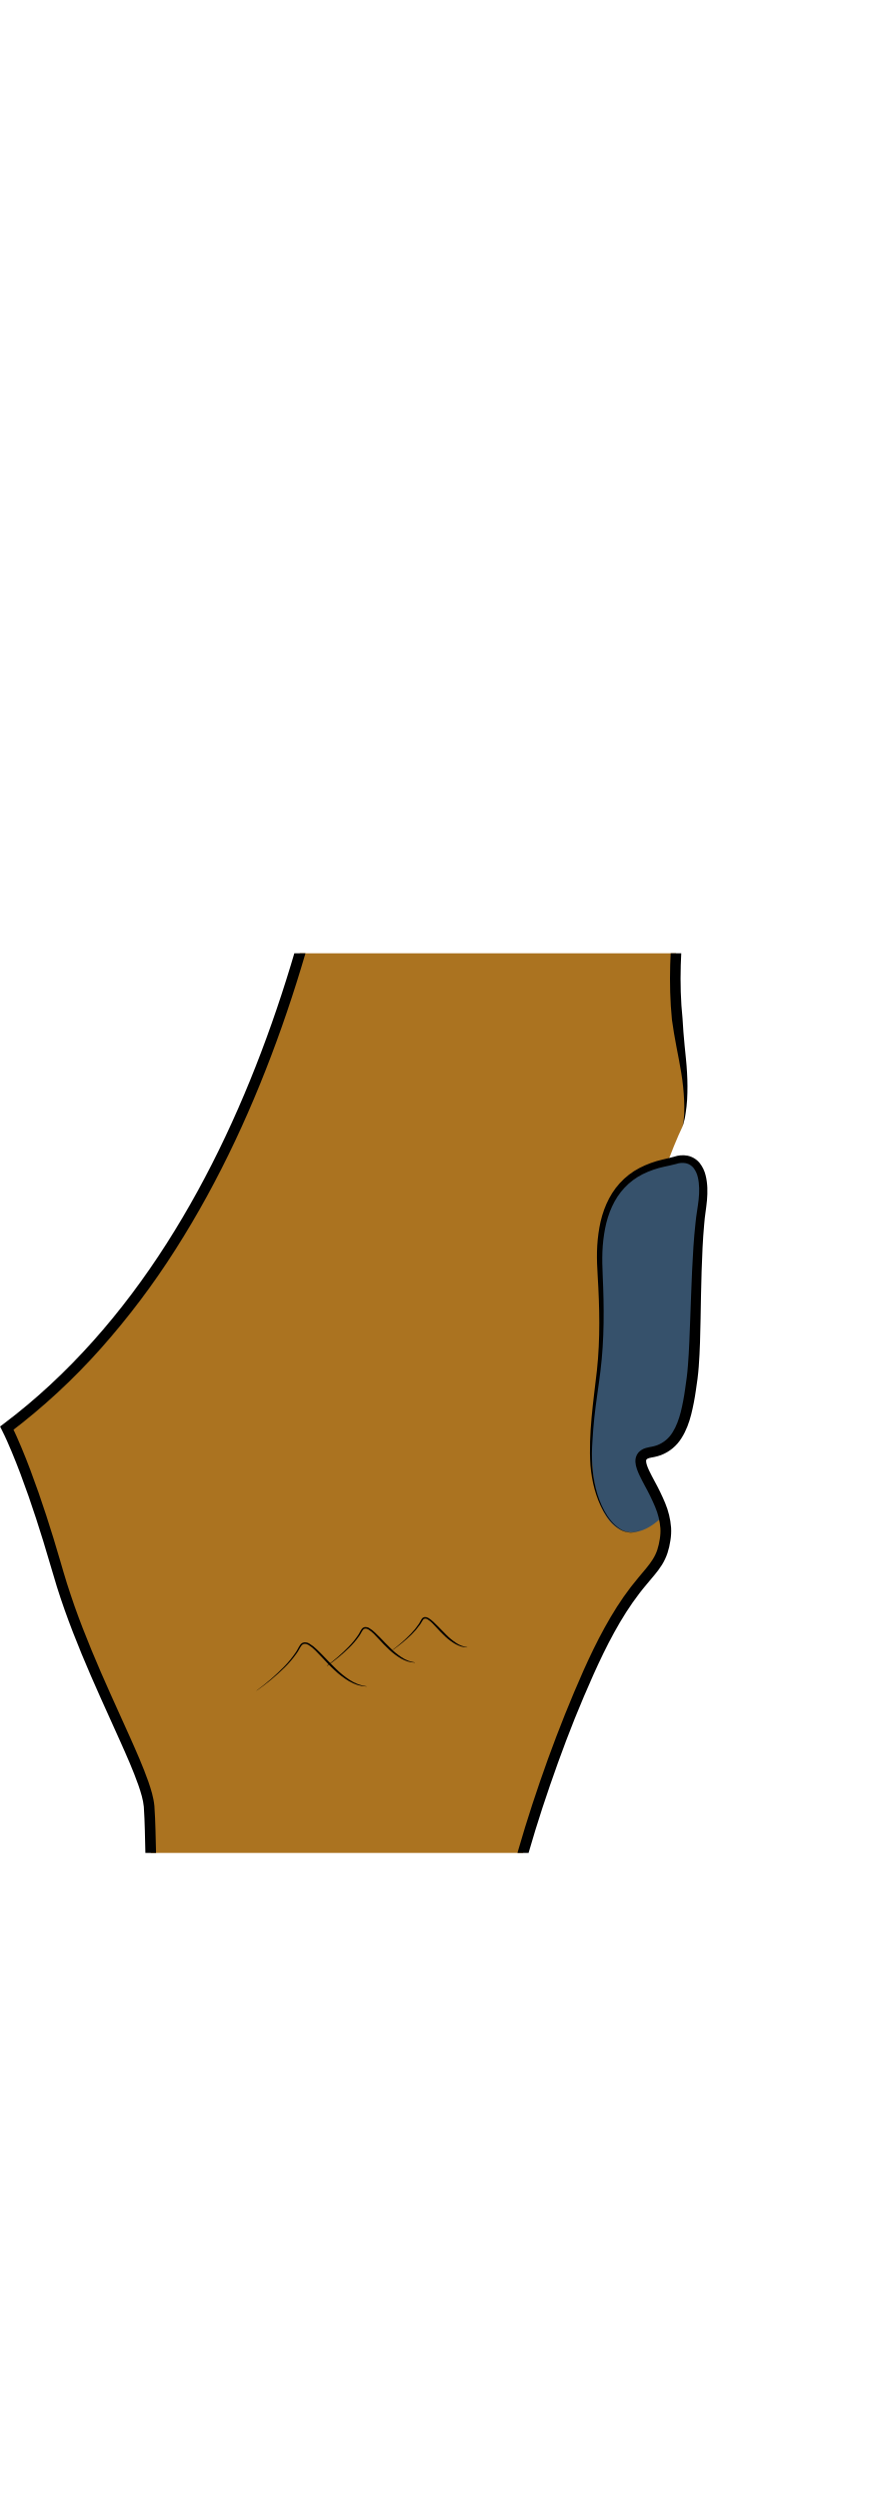
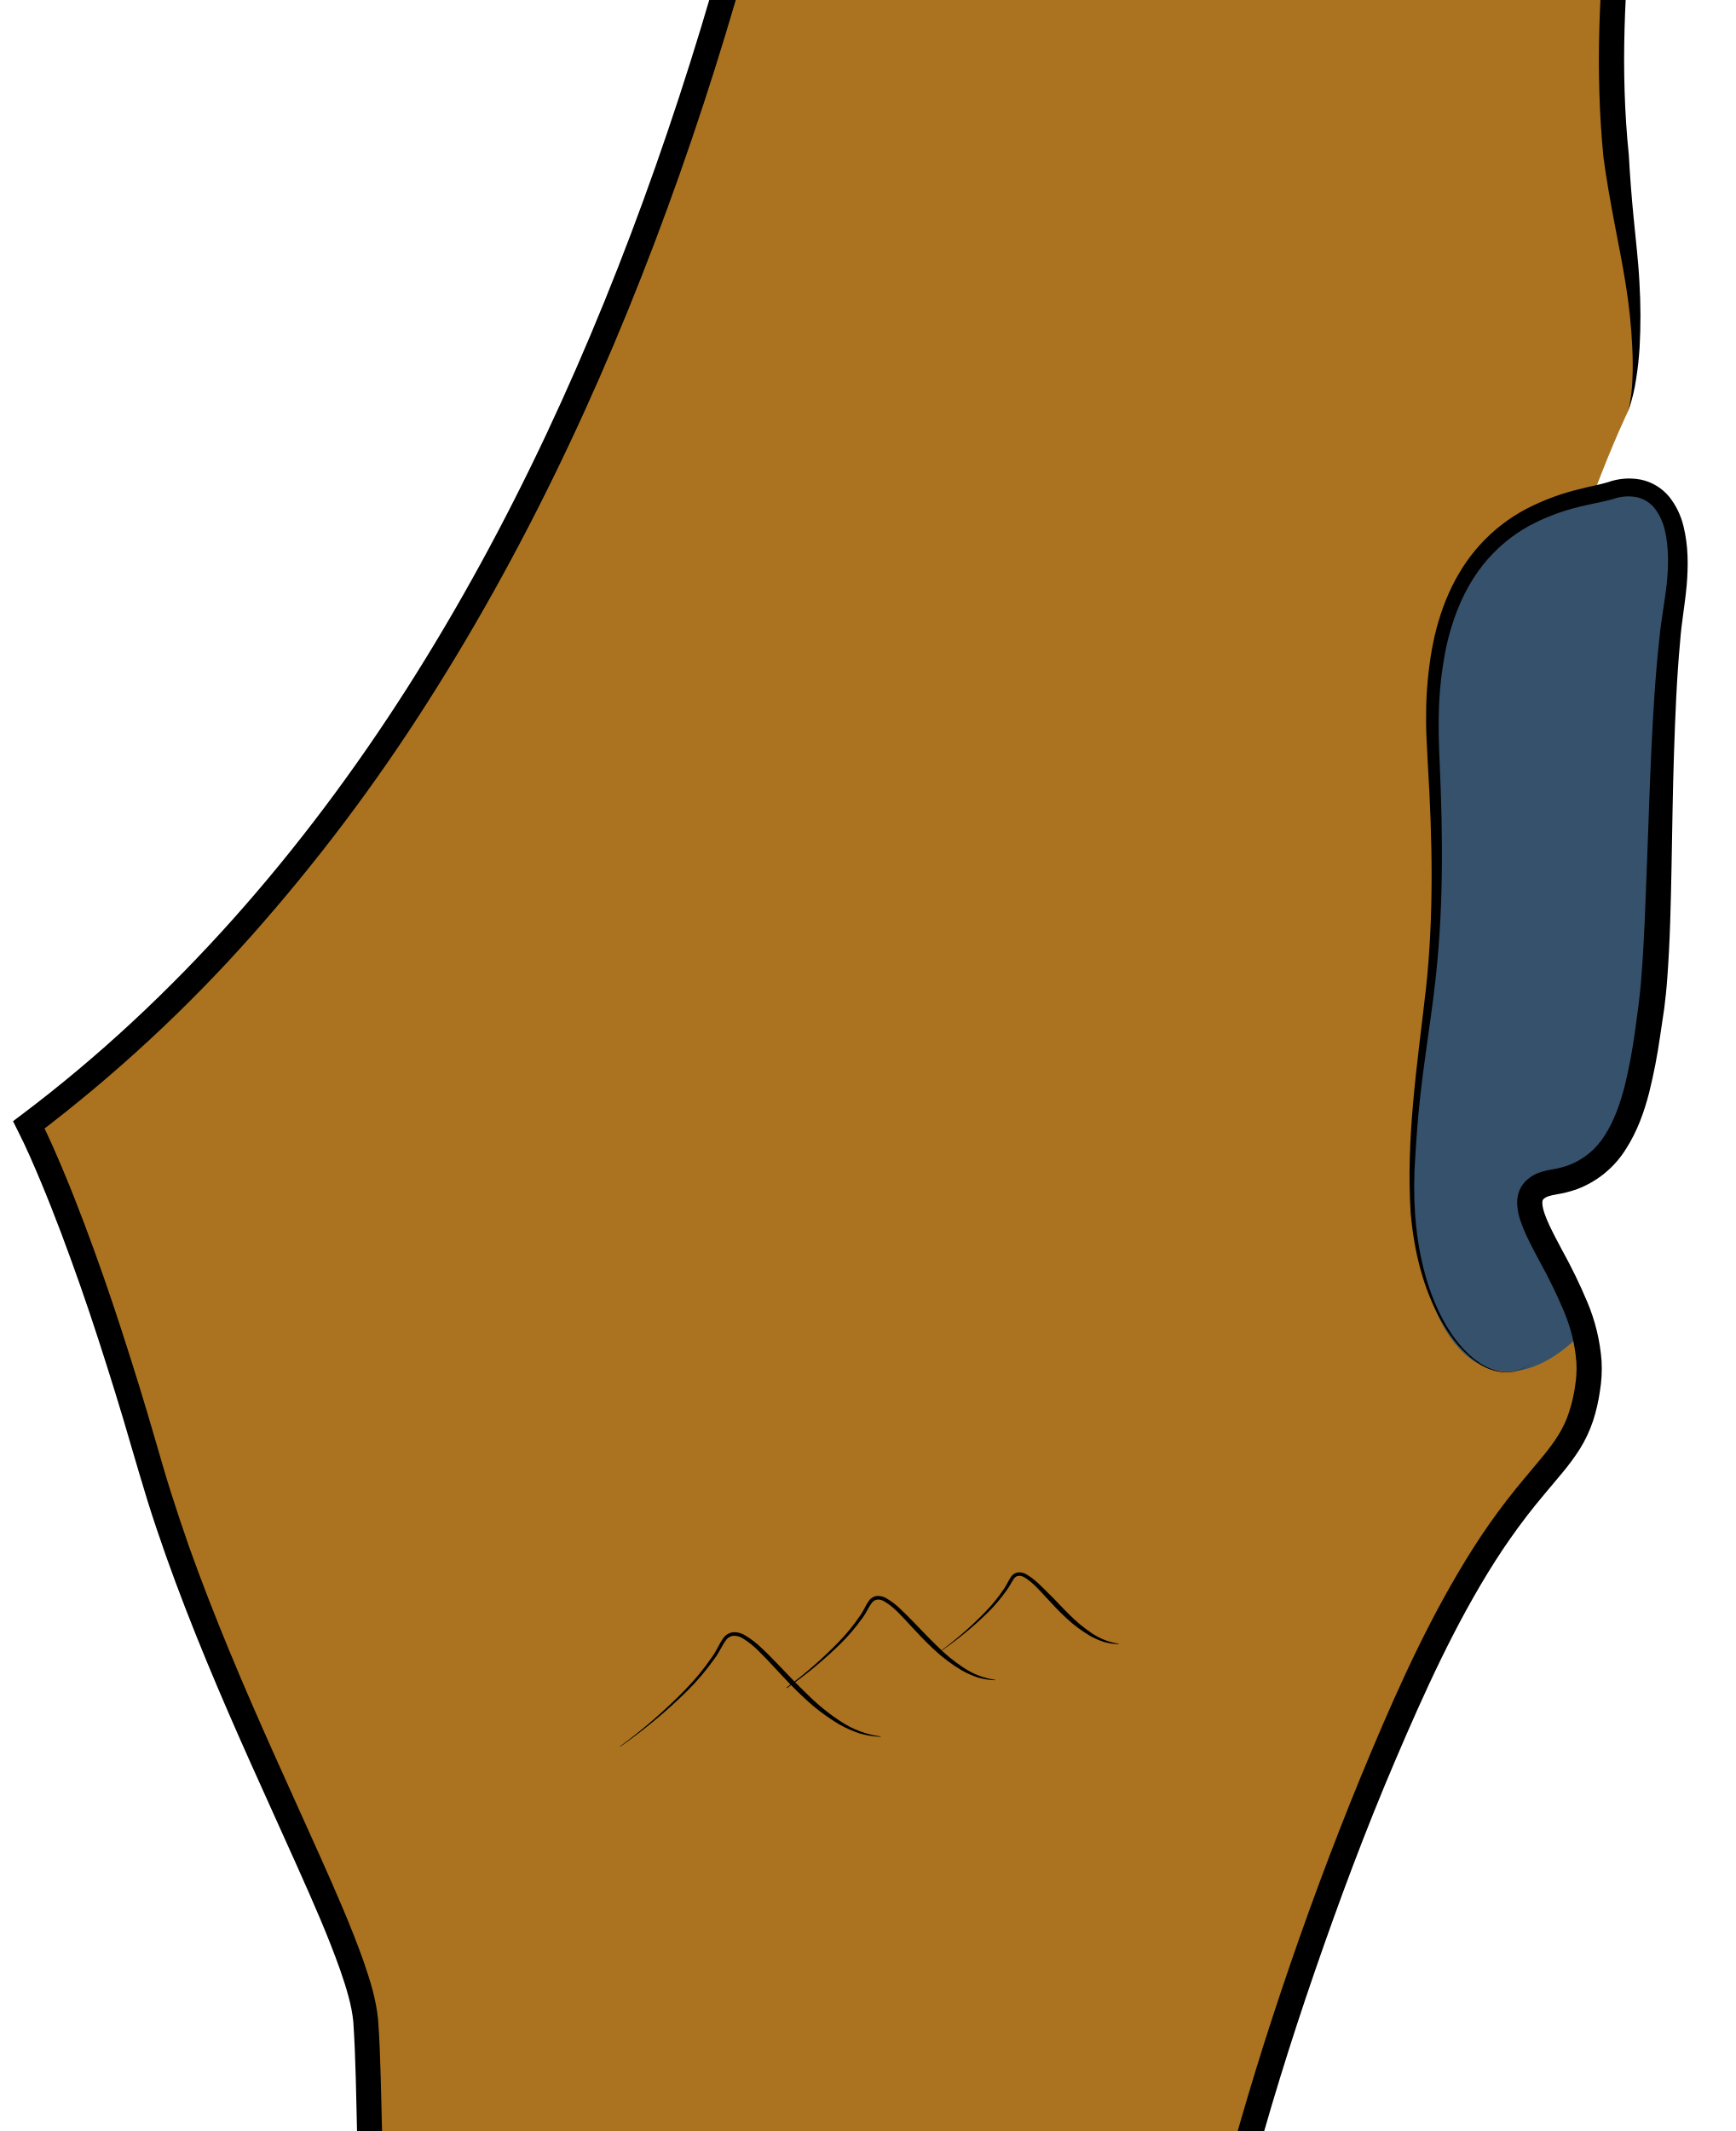
- <svg xmlns="http://www.w3.org/2000/svg" viewBox="0 0 843.27 2427.81">
+ <svg xmlns="http://www.w3.org/2000/svg" id="Layer_1" data-name="Layer 1" viewBox="0 0 712 874">
  <defs>
-     <style>.cls-1{fill:none;}.cls-2{clip-path:url(#clip-path);}.cls-3{fill:#ab7320;}.cls-4{fill:#36516b;}</style>
-     <clipPath id="clip-path" transform="translate(-107.23)">
-       <rect class="cls-1" y="926.15" width="976.29" height="874" />
+     <style>.cls-1{fill:none;}.cls-2{clip-path:url(#clip-path);}.cls-3{fill:#ab7320;}.cls-4{fill:#36516b;}.cls-5{opacity:0.9;}.cls-6{clip-path:url(#clip-path-2);}.cls-7{fill:url(#linear-gradient);}</style>
+     <clipPath id="clip-path">
+       <rect class="cls-1" x="-102.05" width="976.29" height="874" />
    </clipPath>
+     <clipPath id="clip-path-2">
+       <rect class="cls-1" x="-229.76" y="-769" width="1103.76" height="608.6" />
+     </clipPath>
+     <linearGradient id="linear-gradient" x1="-7461.93" y1="-115.97" x2="-7653.15" y2="-697.1" gradientTransform="matrix(-1, 0, 0, 1, -7693.77, 0)" gradientUnits="userSpaceOnUse">
+       <stop offset="0" stop-color="#538e00" />
+       <stop offset="0.2" stop-color="#569000" />
+       <stop offset="0.37" stop-color="#619800" />
+       <stop offset="0.53" stop-color="#73a400" />
+       <stop offset="0.69" stop-color="#8cb501" />
+       <stop offset="0.84" stop-color="#adca01" />
+       <stop offset="0.99" stop-color="#d4e502" />
+       <stop offset="1" stop-color="#d7e702" />
+     </linearGradient>
  </defs>
-   <g id="Layer_2" data-name="Layer 2">
-     <g id="Layer_1-2" data-name="Layer 1">
-       <g class="cls-2">
-         <path class="cls-3" d="M730.24,1485c6.37,23-51.3-16.43-49-79.71s14.3-73.23,8.69-170.45c-5.87-101.59,59-102.84,73-107.52s32.81,2.34,25.78,46.87-4.69,131.25-9.37,165.18-9.37,66.85-39.84,71.53,18.75,42.19,14.06,82-25.78,28.13-68,117.19-93.75,243.74-93.75,314.05-14.06,14.06-9.37,98.43-21.09,39.84-32.17,131.25S528.64,2257,516.92,2306.19s-25.78,93.75-44.53,110.16-42.19,0-35.16-39.84-7-30.47-18.75-100.78S331.77,2013.22,317.71,1957s-53.91-9.37-44.53-60.93-7-44.53-14.06-56.25-4.69-49.22-7-84.37S191.15,1624.17,163,1525.74s-49.22-138.28-49.22-138.28c264.84-199.22,318.74-607,332.8-675s-2.34-89.06,21.1-103.12,11.72-72.65,11.72-72.65,30.47,14.06,46.87,0,7-37.5,18.75-77.34,0-68,0-68L601.3,382c56.25-9.37,49.22,11.72,65.62,23.44S692.7,391.4,720.82,382s30.47,11.72,32.81-42.19,23.44-77.34,23.44-77.34c-2.34,21.1,25.78,28.13,25.78,28.13,7-23.44,30.47-35.16,30.47-35.16C906,208.59,950.51,0,950.51,0c-50.29,177.56-56.25,309.36-56.25,309.36S934.1,424.21,920,487.49s-79.69,112.5-119.53,150S788.79,735.92,773.17,839,763,982,770,1028.88s0,65.62,0,65.62S675.53,1287.69,730.24,1485" transform="translate(-107.23)" />
-         <path class="cls-4" d="M778,1127.76s-33.62-1.46-51.06,11.62-33,30.83-37.24,77.56,12.14,24.66-4.2,140.35,24,156,64.33,116.78c0,0-34.63-67.48-10.23-63.17,0,0,43.18-1,42.51-111.19s20.78-159.58-4.11-171.94" transform="translate(-107.23)" />
-         <path d="M950.51,0c-4.94,23.3-10.87,46.4-17.43,69.32s-13.94,45.61-22.38,67.94-18.05,44.27-29.82,65.17A240.86,240.86,0,0,1,861,232.5c-7.49,9.44-16,18.33-26.27,25.17l-.06,0-.19.1a65.08,65.08,0,0,0-9.41,6.36,68,68,0,0,0-8.29,7.88,51.17,51.17,0,0,0-11,19.43l-.83,2.82-2.81-.75a54.26,54.26,0,0,1-10.36-4,42.52,42.52,0,0,1-9.32-6.22,27.08,27.08,0,0,1-7-9.42,23.89,23.89,0,0,1-1.74-11.84l5.86,2.63a58.58,58.58,0,0,0-5.5,8.33c-1.71,3-3.17,6.12-4.59,9.27a129.94,129.94,0,0,0-6.6,19.76c-3.53,13.54-4.9,27.44-5.35,41.62-.3,7.18-.56,14.33-1.41,21.73-.23,1.85-.51,3.74-.93,5.69a21.83,21.83,0,0,1-2.27,6.28,11.06,11.06,0,0,1-2.8,3.25,11.36,11.36,0,0,1-3.9,1.94,29.93,29.93,0,0,1-6.3.78,67.45,67.45,0,0,0-10.06,1,53.79,53.79,0,0,0-9.49,2.7,69.57,69.57,0,0,0-17.37,10c-2.74,2.07-5.42,4.3-8.23,6.59a70.52,70.52,0,0,1-9.34,6.75,24.16,24.16,0,0,1-6.22,2.57,17.15,17.15,0,0,1-7.51.16,20.35,20.35,0,0,1-6.57-2.75,31.94,31.94,0,0,1-5-3.91,61.17,61.17,0,0,1-7.45-8.92,36.29,36.29,0,0,0-6.2-7c-4.28-3.59-10.36-5-17-5.41-13.3-.73-27.19,2.15-41.35,4.4l-42.29,7,3.93-7.1a58.52,58.52,0,0,1,2.11,6.58c.58,2.13,1.06,4.28,1.47,6.42a111.41,111.41,0,0,1,1.7,12.95,125.49,125.49,0,0,1-.91,25.92c-.55,4.29-1.43,8.52-2.38,12.73l-3.24,12.11a170.89,170.89,0,0,0-4.31,23.78c-1,8.08-1.29,16.25-2.41,24.9a56.37,56.37,0,0,1-3.24,13.31,32,32,0,0,1-8.4,12A30.4,30.4,0,0,1,517.05,547a45.85,45.85,0,0,1-14,1,71.75,71.75,0,0,1-13.21-2.23,84.89,84.89,0,0,1-12.62-4.35l7.25-5.72a182.75,182.75,0,0,1,3,30.67c0,10.3-.63,20.86-4.54,31.33a33,33,0,0,1-10,14.34c-2.86,2.1-4.39,2.8-6,4.19a18.49,18.49,0,0,0-3.92,4.32c-2.07,3.17-3.09,7.28-3.58,11.9s-.61,9.51-.75,14.46c-.22,9.94-.55,20.1-1.5,30.17s-2.36,20.13-4.2,30.07c-4,19.52-7.2,39.11-11,58.75-14.83,78.47-34.45,156.22-61.09,231.67s-60.11,148.69-103.24,216.32a750,750,0,0,1-72.35,96,613.28,613.28,0,0,1-88.35,81.71l1.46-6.56c3.67,7.26,6.69,14.28,9.73,21.5s5.84,14.41,8.59,21.67q8.19,21.79,15.36,43.89c4.77,14.73,9.38,29.51,13.65,44.38,2.21,7.46,4.24,14.77,6.58,22.06s4.75,14.54,7.27,21.77c10.25,28.87,22.28,57.15,34.87,85.24l19,42.17c6.29,14.13,12.59,28.29,17.85,43.15,2.55,7.48,5,15,5.86,23.69.57,7.9.84,15.6,1.06,23.36.5,15.44.37,31,2,45.75a58.51,58.51,0,0,0,2,10.35,14,14,0,0,0,1.77,3.8,15.64,15.64,0,0,0,3,3.05c1.33,1.06,3,2.2,4.72,3.7a25,25,0,0,1,4.79,5.46,30.83,30.83,0,0,1,4.23,13.11c.93,8.56,0,16.51-1,24.38-.54,3.86-1.26,7.93-1.89,11.53a64.14,64.14,0,0,0-1,10.59c0,3.35.76,6.25,1.89,7.27,1,1.18,4,2,7.74,2.59a58.94,58.94,0,0,1,12.26,3,31.59,31.59,0,0,1,11.38,7.63c6.27,6.7,9.42,14.77,11.69,22.55l1.52,5.69c.47,1.83,1,3.65,1.5,5.48,1,3.66,2.14,7.32,3.24,11,9.12,29.28,19.36,58.39,29.42,87.53s20.25,58.29,30.06,87.57,19.37,58.68,27.57,88.64q3.08,11.23,5.67,22.67c.84,3.82,1.65,7.66,2.33,11.56s1.29,7.56,2,11.33a270.14,270.14,0,0,0,11.67,43.86c1.28,3.58,2.67,7.17,4,11a64.3,64.3,0,0,1,3,12.19c1.08,8.57.07,16.76-1.21,24.54a90.77,90.77,0,0,0-1.36,10.91,57.41,57.41,0,0,0,.33,10.58c.85,6.82,3.4,13.46,7.83,17.21s10.24,4,15.63.88a29.84,29.84,0,0,0,7.48-6.37,66.45,66.45,0,0,0,6.36-8.61c7.73-12.44,13.18-26.77,18-41.14s8.82-29.23,12.53-44.11c1.85-7.4,3.58-15,5.61-22.53s4.18-15,6.4-22.4c4.49-14.8,8.78-29.36,12-44.28s5.88-30,8.11-45.15l1.62-11.39,1.46-11.43c1-7.59,1.95-15.46,3.35-23.17a180.58,180.58,0,0,1,5.54-23.14,93.62,93.62,0,0,1,10.12-22.17c2.15-3.44,4.44-6.59,6.32-9.64a43.48,43.48,0,0,0,4.48-9.33c2.16-6.55,2.93-13.92,3.29-21.36.69-14.94-.88-30.22-1.22-45.88a195.35,195.35,0,0,1,.51-23.8,51.16,51.16,0,0,1,1-6.35,27.12,27.12,0,0,1,2.43-6.6c1.11-2.08,2-3.44,2.58-4.81a24.14,24.14,0,0,0,1.45-4.57,75.66,75.66,0,0,0,1.48-10.7c.31-3.7.46-7.48.57-11.27s.11-7.58.15-11.44l.13-6,.34-5.92a377.51,377.51,0,0,1,6.62-46.43c3-15.26,6.65-30.36,10.59-45.36,7.91-30,17.13-59.56,27.2-88.83s21.06-58.22,33.09-86.77,24.95-56.89,41.81-83.41c4.22-6.61,8.74-13.07,13.54-19.31s10-12.2,14.78-18,8.74-11.49,10.85-18.1a62.32,62.32,0,0,0,2.39-10.38l.37-2.71c.09-.87.19-1.7.22-2.56a41.08,41.08,0,0,0,0-5.17,66.94,66.94,0,0,0-5.11-20.76,207.24,207.24,0,0,0-9.87-20.28c-1.81-3.41-3.66-6.85-5.39-10.54a59.47,59.47,0,0,1-2.41-5.86,25.47,25.47,0,0,1-1.5-7.1,14.13,14.13,0,0,1,.5-4.5,11.89,11.89,0,0,1,2.4-4.49,15.35,15.35,0,0,1,7.31-4.47,27,27,0,0,1,3.45-.82l2.69-.5a36.42,36.42,0,0,0,4.81-1.36,29.91,29.91,0,0,0,14.92-12.47c3.7-5.79,6.13-12.7,8-19.85a219.22,219.22,0,0,0,4.2-22.18l1.59-11.38c.44-3.7.86-7.42,1.12-11.22,1.22-15.14,1.67-30.56,2.28-45.94s1.06-30.83,1.78-46.28,1.61-30.93,3.31-46.43c.69-7.74,2.3-15.64,3.06-22.89s.83-14.86-.77-21.66a23.62,23.62,0,0,0-4.07-8.94,13,13,0,0,0-7.46-4.72,18.15,18.15,0,0,0-9.52.7c-4.24,1.22-7.83,1.76-11.56,2.66a89,89,0,0,0-21,7.29,62.53,62.53,0,0,0-17.54,13.1c-10.14,10.71-16.07,25-18.95,39.72a152.64,152.64,0,0,0-2.59,22.53c-.29,7.62-.07,15.17.28,22.91,1.4,30.85,1.63,62-2.16,92.73-1.83,15.37-4.41,30.57-6,45.86-.41,3.82-.78,7.65-1.06,11.48s-.57,7.67-.78,11.51a167.42,167.42,0,0,0-.11,23c1.06,15.24,4.36,30.59,11.65,44.12,3.68,6.68,8.39,13,14.78,17.31a21,21,0,0,0,10.69,3.77,15.27,15.27,0,0,0,10.59-3.8,15.39,15.39,0,0,1-10.59,4,21.3,21.3,0,0,1-10.93-3.62c-6.57-4.23-11.46-10.56-15.32-17.25-7.65-13.56-11.3-29-12.67-44.43-2-31,2.84-61.86,6.3-92.37,3.29-30.56,2.59-61.38.72-92.08l-.58-11.62c-.16-3.9-.11-7.81-.07-11.72a157.64,157.64,0,0,1,2.33-23.42c2.77-15.44,8.8-30.95,19.8-43a69.1,69.1,0,0,1,19.1-14.74,95.81,95.81,0,0,1,22.45-8.21c3.76-1,7.8-1.69,10.95-2.67a25.49,25.49,0,0,1,13.28-1.09,20.58,20.58,0,0,1,11.84,7.17,31.1,31.1,0,0,1,5.72,11.82c2.07,8.23,2,16.41,1.35,24.34-.74,8.1-2.14,15.37-2.69,23-1.42,15.18-2,30.54-2.52,45.91s-.7,30.77-1,46.21-.61,30.88-1.79,46.5c-.27,3.89-.71,7.84-1.19,11.8l-1.64,11.52a229.14,229.14,0,0,1-4.52,23.24c-2,7.74-4.76,15.58-9.38,22.83a40.35,40.35,0,0,1-20,16.58,46.43,46.43,0,0,1-6.31,1.79l-3,.56a16.26,16.26,0,0,0-2.18.51,5.44,5.44,0,0,0-2.51,1.33c-.24.31-.43.63-.41,1.8.1,2.31,1.43,5.78,2.94,9s3.34,6.65,5.15,10.05a217.18,217.18,0,0,1,10.35,21.3,77.21,77.21,0,0,1,5.84,24,56.63,56.63,0,0,1-.67,12.6,72.74,72.74,0,0,1-2.81,12.13,54.43,54.43,0,0,1-5.41,11.54,94,94,0,0,1-7.26,9.85c-5,6.07-10,11.74-14.59,17.75s-8.94,12.18-13,18.56c-16.28,25.6-28.94,53.64-41,81.86s-22.81,57.06-32.84,86.12-19.15,58.42-27,88.09c-3.9,14.83-7.45,29.75-10.45,44.74a367.94,367.94,0,0,0-6.45,45.11l-.32,5.63-.12,5.6c0,3.85,0,7.78-.16,11.69s-.27,7.85-.6,11.83a85,85,0,0,1-1.71,12.19,34.33,34.33,0,0,1-2.08,6.43c-.95,2.18-2.18,4.06-2.86,5.39-1.39,2.52-2,5.67-2.35,9.28a186,186,0,0,0-.46,22.42c.17,7.64.63,15.21,1,23s.56,15.64.22,23.59-1.15,16.07-3.82,24.21a53.77,53.77,0,0,1-5.5,11.48c-2.18,3.51-4.43,6.61-6.36,9.7-7.8,12.18-11.53,26.77-14.24,41.63s-4,30.33-6.37,45.65c-2.26,15.34-4.87,30.67-8.25,45.9s-7.74,30.29-12.2,45c-2.21,7.38-4.38,14.7-6.31,22.08s-3.68,14.8-5.57,22.37c-3.75,15-7.83,30-12.75,44.88s-10.54,29.57-19.1,43.39a76.41,76.41,0,0,1-7.38,10,40,40,0,0,1-10.1,8.5,25.42,25.42,0,0,1-13.87,3.53,22.66,22.66,0,0,1-13.6-5.53,30.88,30.88,0,0,1-8.05-11.21,47.31,47.31,0,0,1-3.33-12.54,79.67,79.67,0,0,1,1.09-24.54c1.24-7.39,2-14.71,1.15-21.49s-3.75-13.61-6.4-21a280.87,280.87,0,0,1-12.1-45.46c-.75-3.8-1.35-7.76-2.05-11.44s-1.43-7.41-2.24-11.11q-2.52-11.12-5.56-22.21c-8.08-29.56-17.65-58.85-27.39-88.06s-19.91-58.33-30-87.47-20.31-58.26-29.53-87.88c-1.12-3.72-2.26-7.44-3.31-11.21-.55-1.87-1.06-3.77-1.55-5.68l-1.46-5.48c-2-6.94-4.83-13.62-9.22-18.22a21.05,21.05,0,0,0-7.68-5.15,49.41,49.41,0,0,0-10.2-2.4,46.55,46.55,0,0,1-6.35-1.41,16.67,16.67,0,0,1-7.11-4.2,16.16,16.16,0,0,1-3.95-7.36,29.66,29.66,0,0,1-.85-6.94,73.35,73.35,0,0,1,1.11-12.42c.69-4,1.32-7.52,1.85-11.3,1-7.38,1.72-14.92.95-21.73a20.84,20.84,0,0,0-2.68-8.76c-1.42-2.33-3.74-4-7.22-6.62a25.83,25.83,0,0,1-5-5.17,24.2,24.2,0,0,1-3.18-6.61,68.29,68.29,0,0,1-2.44-12.31c-1.7-15.92-1.51-31.3-2-46.67-.22-7.65-.49-15.36-1-22.85-.62-6.73-2.86-14-5.31-21.08-5-14.22-11.27-28.29-17.53-42.32l-19-42.17c-12.63-28.2-24.79-56.73-35.17-86-2.56-7.33-5.08-14.68-7.39-22.11s-4.48-14.95-6.65-22.27c-4.25-14.78-8.83-29.45-13.56-44.06s-9.81-29.1-15.2-43.44c-2.72-7.17-5.5-14.3-8.46-21.34s-6-14.14-9.33-20.65l-2-4,3.46-2.61c63.18-47.52,115.65-108.35,158.19-175s75.83-139.39,102.2-214.19S417,842,431.78,764c3.76-19.48,7-39.21,11-58.73,1.78-9.64,3.2-19.34,4.06-29.09s1.24-19.53,1.46-29.5c.15-5,.23-10.05.82-15.37s1.79-11.13,5.18-16.37a28.85,28.85,0,0,1,6.06-6.71c2.18-1.82,5.09-3.44,6.22-4.33,2.94-2.28,5.19-5.86,6.76-9.93,3.13-8.25,3.91-17.95,3.85-27.49a173.3,173.3,0,0,0-2.82-28.73l-1.75-9.58,9,3.86a71,71,0,0,0,22.2,5.66c7.48.55,14.75-.82,19.51-5.23a21.47,21.47,0,0,0,5.7-8.2,46.7,46.7,0,0,0,2.58-10.84c1-7.82,1.39-16.26,2.38-24.67a181,181,0,0,1,4.57-25.18l3.2-11.94c.87-3.89,1.69-7.79,2.19-11.73a115.19,115.19,0,0,0,.84-23.75,101.87,101.87,0,0,0-1.54-11.73c-.37-1.92-.8-3.84-1.3-5.71a51.12,51.12,0,0,0-1.67-5.28l-2.37-6,6.3-1.06,42.27-7.11c14-2.24,28.34-5.46,43.71-4.66a52.57,52.57,0,0,1,11.76,1.94,32,32,0,0,1,11.25,6,46.19,46.19,0,0,1,7.92,9,55.18,55.18,0,0,0,6.13,7.62c2.16,2.11,4.6,3.76,6.59,4.21s4.12,0,6.77-1.51c5.26-3,10.72-8.06,16.7-12.36a79,79,0,0,1,19.86-11,62.83,62.83,0,0,1,11.15-3,76.38,76.38,0,0,1,11.27-.93,24.05,24.05,0,0,0,4.34-.38c.88-.33,1-.3,1.55-1.17a13.82,13.82,0,0,0,1.35-3.76c.35-1.53.64-3.18.87-4.87.9-6.78,1.3-13.93,1.71-21,.69-14.36,2.37-29,6.3-43.13A137,137,0,0,1,763,279.48c1.56-3.34,3.18-6.66,5.08-9.85a63.48,63.48,0,0,1,6.49-9.4l7.08-8.36-1.23,11a17.19,17.19,0,0,0,1.1,8.54,20.66,20.66,0,0,0,5.23,7.24,36.34,36.34,0,0,0,7.86,5.41,48.8,48.8,0,0,0,9,3.62L800,289.75a57.06,57.06,0,0,1,12.65-21.48,73.49,73.49,0,0,1,9.11-8.37,69.47,69.47,0,0,1,10.44-6.78l-.25.14c9.7-6.2,18.05-14.61,25.48-23.67a236.47,236.47,0,0,0,20-29.19c12-20.43,21.81-42.13,30.69-64.17s16.63-44.58,23.68-67.31S945.1,23.2,950.51,0" transform="translate(-107.23)" />
-         <path d="M770,1094.5a66.09,66.09,0,0,0,1.65-13c.21-4.35.15-8.71-.07-13.05a228.06,228.06,0,0,0-2.72-25.91c-1.34-8.56-3.12-17.08-4.75-25.77s-3.18-17.36-4.35-26.16c-3.5-35.38-1.69-71,2.14-106,.92-8.77,2.07-17.49,3.2-26.22l3.71-26A463.48,463.48,0,0,0,773,780.59c.52-17.36.09-34.76-.26-52.32s-.78-35.38,2.57-53.5c1.78-9,4.68-18.1,9.65-26.22a68.7,68.7,0,0,1,8.52-11.35c3.34-3.51,6.55-6.34,9.8-9.36,13-11.91,26.19-23.36,38.85-35.31A423.79,423.79,0,0,0,878,555c11-13.24,20.76-27.42,27.91-42.78a127.93,127.93,0,0,0,8.44-23.76,41.18,41.18,0,0,0,1.24-6.15l1-6.2a54.49,54.49,0,0,0,.59-6.31l.43-6.35c.68-17-1.1-34.28-3.51-51.39-1.75-17.24-4.58-34.46-8-51.6-1.71-8.57-3.53-17.12-5.54-25.64s-4.07-17-6.4-25.5a579,579,0,0,1,30.14,101.22c.38,2.19.81,4.36,1.1,6.56s.45,4.42.68,6.63c.39,4.43,1,8.82,1.22,13.29a243.85,243.85,0,0,1,.61,26.85l-.46,6.77a59.81,59.81,0,0,1-.63,6.77l-1.1,6.77a47.46,47.46,0,0,1-1.36,6.71,138.19,138.19,0,0,1-9.12,25.68c-7.66,16.44-18,31.32-29.33,45a433.55,433.55,0,0,1-36.74,38.43c-12.83,12.1-26.11,23.64-39,35.4-3.17,2.94-6.52,5.93-9.21,8.78a58.39,58.39,0,0,0-7.23,9.63c-4.21,6.85-6.74,14.71-8.37,22.86-3.07,16.43-2.65,33.9-2.38,51.33s.78,35.13.26,52.8a474.15,474.15,0,0,1-4.25,52.93l-3.71,26c-1.12,8.65-2.26,17.29-3.17,26-3.75,34.62-5.62,69.42-2.05,103.85q.71,13,2,26c.8,8.66,1.92,17.43,2.36,26.31a231.6,231.6,0,0,1,.08,26.55c-.28,4.42-.73,8.82-1.45,13.18A67,67,0,0,1,770,1094.5" transform="translate(-107.23)" />
-         <path d="M424.63,1618.31a170.68,170.68,0,0,0,21.3-18.59,78.28,78.28,0,0,0,8.89-10.88c1.44-1.94,2.12-4,3.66-6.14a4.68,4.68,0,0,1,3.46-2,6.84,6.84,0,0,1,3.78,1,29.34,29.34,0,0,1,5.77,4.44c1.75,1.63,3.41,3.33,5.06,5,3.29,3.39,6.5,6.84,9.88,10.08a68.64,68.64,0,0,0,10.82,8.86,30.75,30.75,0,0,0,13,5v.19a28,28,0,0,1-7.06-1.11,37.81,37.81,0,0,1-6.58-2.9,64.85,64.85,0,0,1-11.45-8.6c-3.5-3.24-6.75-6.7-9.95-10.17s-6.35-7.08-10.18-9.42c-1.91-1.2-4.11-1.3-5.4.53-1.25,1.64-2.27,4.12-3.7,6a79.77,79.77,0,0,1-9.24,10.86,171.27,171.27,0,0,1-21.88,18.07Z" transform="translate(-107.23)" />
-         <path d="M356.4,1642.38a213.75,213.75,0,0,0,26.68-23.15,98.25,98.25,0,0,0,11.14-13.59c1.8-2.41,2.69-5,4.58-7.65a5.66,5.66,0,0,1,4.2-2.42,8.35,8.35,0,0,1,4.61,1.22,36.37,36.37,0,0,1,7.16,5.53c2.17,2,4.24,4.16,6.3,6.29,4.1,4.25,8.11,8.56,12.36,12.6a85.68,85.68,0,0,0,13.59,11,38.15,38.15,0,0,0,16.27,6.09v.19a35,35,0,0,1-8.79-1.46,47.54,47.54,0,0,1-8.17-3.66,81.69,81.69,0,0,1-14.22-10.78c-4.36-4-8.41-8.37-12.42-12.7-2-2.15-4-4.3-6.1-6.35a34.73,34.73,0,0,0-6.69-5.42,6.93,6.93,0,0,0-3.78-1.12,4.23,4.23,0,0,0-3.21,1.83c-1.59,2.11-2.83,5.15-4.62,7.46a99.39,99.39,0,0,1-11.5,13.57,214,214,0,0,1-27.26,22.63Z" transform="translate(-107.23)" />
-         <path d="M488.15,1603.09a144.94,144.94,0,0,0,18.07-15.84,66.81,66.81,0,0,0,7.53-9.25c1.22-1.65,1.78-3.34,3.1-5.24a4.11,4.11,0,0,1,3-1.75,6,6,0,0,1,3.28.85c3.72,2.15,6.39,5.23,9.26,8s5.53,5.81,8.4,8.57A59.18,59.18,0,0,0,550,1596a26.39,26.39,0,0,0,11,4.31v.19a23.92,23.92,0,0,1-6-.89,32.52,32.52,0,0,1-5.62-2.44,55.1,55.1,0,0,1-9.79-7.3c-3-2.76-5.75-5.7-8.46-8.66s-5.39-6-8.61-8c-1.62-1-3.38-1.1-4.46.41-1,1.35-1.93,3.49-3.15,5a67.8,67.8,0,0,1-7.89,9.23,145.94,145.94,0,0,1-18.65,15.32Z" transform="translate(-107.23)" />
-       </g>
+   <g class="cls-2">
+     <path class="cls-3" d="M628.19,558.85c6.37,23-51.3-16.43-49-79.71s14.3-73.23,8.69-170.45c-5.87-101.59,59-102.84,73-107.52s32.81,2.34,25.78,46.87-4.69,131.25-9.37,165.18-9.37,66.85-39.84,71.53,18.75,42.19,14.06,82-25.78,28.13-68,117.19S489.88,927.71,489.88,998s-14.06,14.06-9.37,98.43-21.09,39.84-32.17,131.25S426.6,1330.82,414.88,1380s-25.78,93.75-44.53,110.16-42.19,0-35.16-39.84-7-30.47-18.75-100.78-86.72-262.5-100.78-318.74-53.91-9.37-44.53-60.93-7-44.53-14.06-56.25-4.69-49.22-7-84.37S89.11,698,61,599.59,11.76,461.32,11.76,461.32c264.84-199.22,318.74-607,332.8-675s-2.34-89.06,21.1-103.12,11.72-72.65,11.72-72.65,30.47,14.06,46.87,0,7-37.5,18.75-77.34,0-68,0-68l56.25-9.37c56.25-9.37,49.22,11.72,65.62,23.44s25.78-14.06,53.9-23.44,30.47,11.72,32.81-42.19S675-663.66,675-663.66c-2.34,21.1,25.78,28.13,25.78,28.13,7-23.44,30.47-35.16,30.47-35.16,72.65-46.87,117.18-255.46,117.18-255.46-50.29,177.56-56.25,309.36-56.25,309.36S832.05-501.94,818-438.66s-79.69,112.5-119.53,150-11.72,98.43-27.34,201.56S661,55.86,668,102.73s0,65.62,0,65.62-94.51,193.19-39.81,390.49" />
+     <path class="cls-4" d="M675.92,201.62s-33.62-1.46-51.06,11.62-33,30.83-37.24,77.56,12.14,24.66-4.2,140.35,24,156,64.33,116.78c0,0-34.63-67.48-10.23-63.17,0,0,43.18-1,42.51-111.19S700.82,214,675.92,201.62" />
+     <path d="M848.46-926.15c-4.94,23.3-10.87,46.4-17.43,69.32s-13.94,45.61-22.38,67.94-18.05,44.27-29.82,65.17A240.86,240.86,0,0,1,759-693.64c-7.49,9.44-16,18.33-26.27,25.17l-.06,0-.19.1A65.08,65.08,0,0,0,723-662a68,68,0,0,0-8.29,7.88,51.17,51.17,0,0,0-11,19.43l-.83,2.82-2.81-.75a54.26,54.26,0,0,1-10.36-4,42.52,42.52,0,0,1-9.32-6.22,27.08,27.08,0,0,1-7-9.42A23.89,23.89,0,0,1,671.68-664l5.86,2.63a58.58,58.58,0,0,0-5.5,8.33c-1.71,3-3.17,6.12-4.59,9.27a129.94,129.94,0,0,0-6.6,19.76c-3.53,13.54-4.9,27.44-5.35,41.62-.3,7.18-.56,14.33-1.41,21.73-.23,1.85-.51,3.74-.93,5.69a21.83,21.83,0,0,1-2.27,6.28,11.06,11.06,0,0,1-2.8,3.25,11.36,11.36,0,0,1-3.9,1.94,29.93,29.93,0,0,1-6.3.78,67.45,67.45,0,0,0-10.06,1,53.79,53.79,0,0,0-9.49,2.7,69.57,69.57,0,0,0-17.37,10c-2.74,2.07-5.42,4.3-8.23,6.59a70.52,70.52,0,0,1-9.34,6.75,24.16,24.16,0,0,1-6.22,2.57,17.15,17.15,0,0,1-7.51.16,20.35,20.35,0,0,1-6.57-2.75,31.94,31.94,0,0,1-5-3.91,61.17,61.17,0,0,1-7.45-8.92,36.29,36.29,0,0,0-6.2-7c-4.28-3.59-10.36-5-17-5.41-13.3-.73-27.19,2.15-41.35,4.4l-42.29,7,3.93-7.1a58.52,58.52,0,0,1,2.11,6.58c.58,2.13,1.06,4.28,1.47,6.42a111.41,111.41,0,0,1,1.7,12.95,125.49,125.49,0,0,1-.91,25.92c-.55,4.29-1.43,8.52-2.38,12.73L446.52-460a170.89,170.89,0,0,0-4.31,23.78c-1,8.08-1.29,16.25-2.41,24.9a56.37,56.37,0,0,1-3.24,13.31,32,32,0,0,1-8.4,12A30.4,30.4,0,0,1,415-379.18a45.85,45.85,0,0,1-14,1,71.75,71.75,0,0,1-13.21-2.23,84.89,84.89,0,0,1-12.62-4.35l7.25-5.72a182.75,182.75,0,0,1,3,30.67c0,10.3-.63,20.86-4.54,31.33a33,33,0,0,1-10,14.34c-2.86,2.1-4.39,2.8-6,4.19a18.49,18.49,0,0,0-3.92,4.32c-2.07,3.17-3.09,7.28-3.58,11.9s-.61,9.51-.75,14.46c-.22,9.94-.55,20.1-1.5,30.17s-2.36,20.13-4.2,30.07c-4,19.52-7.2,39.11-11,58.75C325.08-81.79,305.46-4,278.82,71.41S218.71,220.1,175.57,287.73a750,750,0,0,1-72.35,96,613.28,613.28,0,0,1-88.35,81.71l1.46-6.56c3.67,7.26,6.69,14.28,9.73,21.5s5.84,14.41,8.59,21.67Q42.85,523.85,50,546c4.77,14.73,9.38,29.51,13.65,44.38,2.21,7.46,4.24,14.77,6.58,22.06s4.75,14.54,7.27,21.77C87.78,663,99.81,691.3,112.4,719.39l19,42.17c6.29,14.13,12.59,28.29,17.85,43.15,2.55,7.48,5,15,5.86,23.69.57,7.9.84,15.6,1.06,23.36.5,15.44.37,31,2,45.75a58.51,58.51,0,0,0,2,10.35,14,14,0,0,0,1.77,3.8,15.64,15.64,0,0,0,3,3.05c1.33,1.06,3,2.2,4.72,3.7a25,25,0,0,1,4.79,5.46A30.83,30.83,0,0,1,178.73,937c.93,8.56,0,16.51-1,24.38-.54,3.86-1.26,7.93-1.89,11.53a64.14,64.14,0,0,0-1,10.59c0,3.35.76,6.25,1.89,7.27,1,1.18,4,2,7.74,2.59a58.94,58.94,0,0,1,12.26,3,31.59,31.59,0,0,1,11.38,7.63c6.27,6.7,9.42,14.77,11.69,22.55l1.52,5.69c.47,1.83,1,3.65,1.5,5.48,1,3.66,2.14,7.32,3.24,11,9.12,29.28,19.36,58.39,29.42,87.53s20.25,58.29,30.06,87.57,19.37,58.68,27.57,88.64q3.08,11.23,5.67,22.67c.84,3.82,1.65,7.66,2.33,11.56s1.29,7.56,2,11.33a270.14,270.14,0,0,0,11.67,43.86c1.28,3.58,2.67,7.17,4,11a64.3,64.3,0,0,1,3,12.19c1.08,8.57.07,16.76-1.21,24.54a90.76,90.76,0,0,0-1.36,10.91,57.41,57.41,0,0,0,.33,10.58c.85,6.82,3.4,13.46,7.83,17.21s10.24,4,15.63.88a29.84,29.84,0,0,0,7.48-6.37,66.45,66.45,0,0,0,6.36-8.61c7.73-12.44,13.18-26.77,18-41.14s8.82-29.23,12.53-44.11c1.85-7.4,3.58-15,5.61-22.53s4.18-15,6.4-22.4c4.49-14.8,8.78-29.36,12-44.28s5.88-30,8.11-45.15l1.62-11.39,1.46-11.43c1-7.59,1.95-15.46,3.35-23.17a180.58,180.58,0,0,1,5.54-23.14,93.62,93.62,0,0,1,10.12-22.17c2.15-3.44,4.44-6.59,6.32-9.64a43.48,43.48,0,0,0,4.48-9.33c2.16-6.55,2.93-13.92,3.29-21.36.69-14.94-.88-30.22-1.22-45.88a195.35,195.35,0,0,1,.51-23.8,51.16,51.16,0,0,1,1-6.35,27.12,27.12,0,0,1,2.43-6.6c1.11-2.08,2-3.44,2.58-4.81a24.14,24.14,0,0,0,1.45-4.57,75.66,75.66,0,0,0,1.48-10.7c.31-3.7.46-7.48.57-11.27s.11-7.58.15-11.44l.13-6,.34-5.92a377.51,377.51,0,0,1,6.62-46.43c3-15.26,6.65-30.36,10.59-45.36,7.91-30,17.13-59.56,27.2-88.83s21.06-58.22,33.09-86.77,24.95-56.89,41.81-83.41c4.22-6.61,8.74-13.07,13.54-19.31s10-12.2,14.78-18,8.74-11.49,10.85-18.1A62.32,62.32,0,0,0,646.06,569l.37-2.71c.09-.87.19-1.7.22-2.56a41.08,41.08,0,0,0,0-5.17,66.94,66.94,0,0,0-5.11-20.76,207.24,207.24,0,0,0-9.87-20.28c-1.81-3.41-3.66-6.85-5.39-10.54a59.47,59.47,0,0,1-2.41-5.86,25.47,25.47,0,0,1-1.5-7.1,14.13,14.13,0,0,1,.5-4.5,11.89,11.89,0,0,1,2.4-4.49,15.35,15.35,0,0,1,7.31-4.47,27,27,0,0,1,3.45-.82l2.69-.5a36.42,36.42,0,0,0,4.81-1.36,29.91,29.91,0,0,0,14.92-12.47c3.7-5.79,6.13-12.7,8-19.85a219.22,219.22,0,0,0,4.2-22.18L672.19,412c.44-3.7.86-7.42,1.12-11.22,1.22-15.14,1.67-30.56,2.28-45.94s1.06-30.83,1.78-46.28,1.61-30.93,3.31-46.43c.69-7.74,2.3-15.64,3.06-22.89s.83-14.86-.77-21.66a23.62,23.62,0,0,0-4.07-8.94,13,13,0,0,0-7.46-4.72,18.15,18.15,0,0,0-9.52.7c-4.24,1.22-7.83,1.76-11.56,2.66a89,89,0,0,0-21,7.29,62.53,62.53,0,0,0-17.54,13.1c-10.14,10.71-16.07,25-18.95,39.72A152.64,152.64,0,0,0,590.29,290c-.29,7.62-.07,15.17.28,22.91,1.4,30.85,1.63,62-2.16,92.73-1.83,15.37-4.41,30.57-6,45.86-.41,3.82-.78,7.65-1.06,11.48s-.57,7.67-.78,11.51a167.42,167.42,0,0,0-.11,23c1.06,15.24,4.36,30.59,11.65,44.12,3.68,6.68,8.39,13,14.78,17.31a21,21,0,0,0,10.69,3.77,15.27,15.27,0,0,0,10.59-3.8,15.39,15.39,0,0,1-10.59,4,21.3,21.3,0,0,1-10.93-3.62C600.1,555,595.21,548.7,591.35,542c-7.65-13.56-11.3-29-12.67-44.43-2-31,2.84-61.86,6.3-92.37,3.29-30.56,2.59-61.38.72-92.08l-.58-11.62c-.16-3.9-.11-7.81-.07-11.72a157.64,157.64,0,0,1,2.33-23.42c2.77-15.44,8.8-30.95,19.8-43a69.1,69.1,0,0,1,19.1-14.74,95.81,95.81,0,0,1,22.45-8.21c3.76-1,7.8-1.69,10.95-2.67A25.49,25.49,0,0,1,673,196.69a20.58,20.58,0,0,1,11.84,7.17,31.1,31.1,0,0,1,5.72,11.82c2.07,8.23,2,16.41,1.35,24.34-.74,8.1-2.14,15.37-2.69,23-1.42,15.18-2,30.54-2.52,45.91s-.7,30.77-1,46.21-.61,30.88-1.79,46.5c-.27,3.89-.71,7.84-1.19,11.8L681,425a229.14,229.14,0,0,1-4.52,23.24c-2,7.74-4.76,15.58-9.38,22.83a40.35,40.35,0,0,1-20,16.58,46.43,46.43,0,0,1-6.31,1.79l-3,.56a16.26,16.26,0,0,0-2.18.51,5.44,5.44,0,0,0-2.51,1.33c-.24.31-.43.63-.41,1.8.1,2.31,1.43,5.78,2.94,9s3.34,6.65,5.15,10.05A217.18,217.18,0,0,1,651.14,534a77.21,77.21,0,0,1,5.84,24,56.63,56.63,0,0,1-.67,12.6,72.74,72.74,0,0,1-2.81,12.13,54.43,54.43,0,0,1-5.41,11.54,94,94,0,0,1-7.26,9.85c-5,6.07-10,11.74-14.59,17.75s-8.94,12.18-13,18.56c-16.28,25.6-28.94,53.64-41,81.86s-22.81,57.06-32.84,86.12-19.15,58.42-27,88.09c-3.9,14.83-7.45,29.75-10.45,44.74a367.94,367.94,0,0,0-6.45,45.11l-.32,5.63-.12,5.6c0,3.85,0,7.78-.16,11.69s-.27,7.85-.6,11.83a85,85,0,0,1-1.71,12.19,34.33,34.33,0,0,1-2.08,6.43c-.95,2.18-2.18,4.06-2.86,5.39-1.39,2.52-2,5.67-2.35,9.28a186,186,0,0,0-.46,22.42c.17,7.64.63,15.21,1,23s.56,15.64.22,23.59-1.15,16.07-3.82,24.21a53.77,53.77,0,0,1-5.5,11.48c-2.18,3.51-4.43,6.61-6.36,9.7-7.8,12.18-11.53,26.77-14.24,41.63s-4,30.33-6.37,45.65c-2.26,15.34-4.87,30.67-8.25,45.9s-7.74,30.29-12.2,45c-2.21,7.38-4.38,14.7-6.31,22.08s-3.68,14.8-5.57,22.37c-3.75,15-7.83,30-12.75,44.88s-10.54,29.57-19.1,43.39a76.41,76.41,0,0,1-7.38,10,40,40,0,0,1-10.1,8.5,25.42,25.42,0,0,1-13.87,3.53,22.66,22.66,0,0,1-13.6-5.53,30.88,30.88,0,0,1-8.05-11.21,47.31,47.31,0,0,1-3.33-12.54,79.67,79.67,0,0,1,1.09-24.54c1.24-7.39,2-14.71,1.15-21.49s-3.75-13.61-6.4-21a280.87,280.87,0,0,1-12.1-45.46c-.75-3.8-1.35-7.76-2.05-11.44s-1.43-7.41-2.24-11.11q-2.52-11.12-5.56-22.21c-8.08-29.56-17.65-58.85-27.39-88.06s-19.91-58.33-30-87.47-20.31-58.26-29.53-87.88c-1.12-3.72-2.26-7.44-3.31-11.21-.55-1.87-1.06-3.77-1.55-5.68l-1.46-5.48c-2-6.94-4.83-13.62-9.22-18.22a21.05,21.05,0,0,0-7.68-5.15,49.41,49.41,0,0,0-10.2-2.4,46.55,46.55,0,0,1-6.35-1.41,16.67,16.67,0,0,1-7.11-4.2,16.16,16.16,0,0,1-3.95-7.36,29.66,29.66,0,0,1-.85-6.94,73.35,73.35,0,0,1,1.11-12.42c.69-4,1.32-7.52,1.85-11.3,1-7.38,1.72-14.92.95-21.73a20.84,20.84,0,0,0-2.68-8.76c-1.42-2.33-3.74-4-7.22-6.62a25.83,25.83,0,0,1-5-5.17,24.2,24.2,0,0,1-3.18-6.61,68.29,68.29,0,0,1-2.44-12.31c-1.7-15.92-1.51-31.3-2-46.67-.22-7.65-.49-15.36-1-22.85-.62-6.73-2.86-14-5.31-21.08-5-14.22-11.27-28.29-17.53-42.32l-19-42.17c-12.63-28.2-24.79-56.73-35.17-86-2.56-7.33-5.08-14.68-7.39-22.11s-4.48-14.95-6.65-22.27c-4.25-14.78-8.83-29.45-13.56-44.06s-9.81-29.1-15.2-43.44c-2.72-7.17-5.5-14.3-8.46-21.34s-6-14.14-9.33-20.65l-2-4,3.46-2.61c63.18-47.52,115.65-108.35,158.19-175S242.68,142.77,269,68,315-84.11,329.74-162.19c3.76-19.48,7-39.21,11-58.73,1.78-9.64,3.2-19.34,4.06-29.09s1.24-19.53,1.46-29.5c.15-5,.23-10.05.82-15.37s1.79-11.13,5.18-16.37a28.85,28.85,0,0,1,6.06-6.71c2.18-1.82,5.09-3.44,6.22-4.33,2.94-2.28,5.19-5.86,6.76-9.93,3.13-8.25,3.91-17.95,3.85-27.49a173.3,173.3,0,0,0-2.82-28.73L370.55-398l9,3.86a71,71,0,0,0,22.2,5.66c7.48.55,14.75-.82,19.51-5.23a21.47,21.47,0,0,0,5.7-8.2,46.7,46.7,0,0,0,2.58-10.84c1-7.82,1.39-16.26,2.38-24.67a181,181,0,0,1,4.57-25.18l3.2-11.94c.87-3.89,1.69-7.79,2.19-11.73a115.19,115.19,0,0,0,.84-23.75,101.87,101.87,0,0,0-1.54-11.73c-.37-1.92-.8-3.84-1.3-5.71a51.12,51.12,0,0,0-1.67-5.28l-2.37-6,6.3-1.06L484.42-547c14-2.24,28.34-5.46,43.71-4.66a52.57,52.57,0,0,1,11.76,1.94,32,32,0,0,1,11.25,6,46.19,46.19,0,0,1,7.92,9,55.18,55.18,0,0,0,6.13,7.62c2.16,2.11,4.6,3.76,6.59,4.21s4.12,0,6.77-1.51c5.26-3,10.72-8.06,16.7-12.36a79,79,0,0,1,19.86-11,62.83,62.83,0,0,1,11.15-3,76.38,76.38,0,0,1,11.27-.93,24.05,24.05,0,0,0,4.34-.38c.88-.33,1-.3,1.55-1.17a13.82,13.82,0,0,0,1.35-3.76c.35-1.53.64-3.18.87-4.87.9-6.78,1.3-13.93,1.71-21,.69-14.36,2.37-29,6.3-43.13A137,137,0,0,1,661-646.66c1.56-3.34,3.18-6.66,5.08-9.85a63.48,63.48,0,0,1,6.49-9.4l7.08-8.36-1.23,11a17.19,17.19,0,0,0,1.1,8.54,20.66,20.66,0,0,0,5.23,7.24,36.34,36.34,0,0,0,7.86,5.41,48.8,48.8,0,0,0,9,3.62l-3.64,2.07a57.06,57.06,0,0,1,12.65-21.48,73.49,73.49,0,0,1,9.11-8.37A69.47,69.47,0,0,1,730.1-673l-.25.14c9.7-6.2,18.05-14.61,25.48-23.67a236.47,236.47,0,0,0,20-29.19c12-20.43,21.81-42.13,30.69-64.17s16.63-44.58,23.68-67.31,13.39-45.71,18.8-68.91" />
+     <path d="M668,168.35a66.09,66.09,0,0,0,1.65-13c.21-4.35.15-8.71-.07-13.05a228.06,228.06,0,0,0-2.72-25.91c-1.34-8.56-3.12-17.08-4.75-25.77s-3.18-17.36-4.35-26.16c-3.5-35.38-1.69-71,2.14-106,.92-8.77,2.07-17.49,3.2-26.22l3.71-26A463.48,463.48,0,0,0,671-145.56c.52-17.36.09-34.76-.26-52.32s-.78-35.38,2.57-53.5c1.78-9,4.68-18.1,9.65-26.22a68.7,68.7,0,0,1,8.52-11.35c3.34-3.51,6.55-6.34,9.8-9.36,13-11.91,26.19-23.36,38.85-35.31A423.79,423.79,0,0,0,776-371.11c11-13.24,20.76-27.42,27.91-42.78a127.93,127.93,0,0,0,8.44-23.76,41.18,41.18,0,0,0,1.24-6.15l1-6.2a54.49,54.49,0,0,0,.59-6.31l.43-6.35c.68-17-1.1-34.28-3.51-51.39-1.75-17.24-4.58-34.46-8-51.6-1.71-8.57-3.53-17.12-5.54-25.64s-4.07-17-6.4-25.5a579,579,0,0,1,30.14,101.22c.38,2.19.81,4.36,1.1,6.56s.45,4.42.68,6.63c.39,4.43,1,8.82,1.22,13.29a243.85,243.85,0,0,1,.61,26.85l-.46,6.77a59.81,59.81,0,0,1-.63,6.77l-1.1,6.77a47.46,47.46,0,0,1-1.36,6.71,138.19,138.19,0,0,1-9.12,25.68c-7.66,16.44-18,31.32-29.33,45a433.55,433.55,0,0,1-36.74,38.43c-12.83,12.1-26.11,23.64-39,35.4-3.17,2.94-6.52,5.93-9.21,8.78a58.39,58.39,0,0,0-7.23,9.63c-4.21,6.85-6.74,14.71-8.37,22.86-3.07,16.43-2.65,33.9-2.38,51.33s.78,35.13.26,52.8a474.15,474.15,0,0,1-4.25,52.93l-3.71,26c-1.12,8.65-2.26,17.29-3.17,26C666.45-5.75,664.59,29,668.16,63.48q.71,13,2,26c.8,8.66,1.92,17.43,2.36,26.31a231.6,231.6,0,0,1,.08,26.55c-.28,4.42-.73,8.82-1.45,13.18A67,67,0,0,1,668,168.35" />
+     <path d="M322.59,692.16a170.68,170.68,0,0,0,21.3-18.59,78.28,78.28,0,0,0,8.89-10.88c1.44-1.94,2.12-4,3.66-6.14a4.68,4.68,0,0,1,3.46-2,6.84,6.84,0,0,1,3.78,1,29.34,29.34,0,0,1,5.77,4.44c1.75,1.63,3.41,3.33,5.06,5,3.29,3.39,6.5,6.84,9.88,10.08a68.64,68.64,0,0,0,10.82,8.86,30.75,30.75,0,0,0,13,5v.19a28,28,0,0,1-7.06-1.11,37.82,37.82,0,0,1-6.58-2.9,64.85,64.85,0,0,1-11.45-8.6c-3.5-3.24-6.75-6.7-9.95-10.17s-6.35-7.08-10.18-9.42c-1.91-1.2-4.11-1.3-5.4.53-1.25,1.64-2.27,4.12-3.7,6a79.77,79.77,0,0,1-9.24,10.86,171.27,171.27,0,0,1-21.88,18.07Z" />
+     <path d="M254.36,716.23A213.75,213.75,0,0,0,281,693.08a98.25,98.25,0,0,0,11.14-13.59c1.8-2.41,2.69-5,4.58-7.65a5.66,5.66,0,0,1,4.2-2.42,8.35,8.35,0,0,1,4.61,1.22,36.37,36.37,0,0,1,7.16,5.53c2.17,2,4.24,4.16,6.3,6.29,4.1,4.25,8.11,8.56,12.36,12.6a85.68,85.68,0,0,0,13.59,11,38.15,38.15,0,0,0,16.27,6.09v.19a35,35,0,0,1-8.79-1.46,47.54,47.54,0,0,1-8.17-3.66A81.69,81.69,0,0,1,330,696.48c-4.36-4-8.41-8.37-12.42-12.7-2-2.15-4-4.3-6.1-6.35a34.73,34.73,0,0,0-6.69-5.42,6.93,6.93,0,0,0-3.78-1.12,4.23,4.23,0,0,0-3.21,1.83c-1.59,2.11-2.83,5.15-4.62,7.46a99.39,99.39,0,0,1-11.5,13.57,214,214,0,0,1-27.26,22.63Z" />
+     <path d="M386.1,676.94a144.94,144.94,0,0,0,18.07-15.84,66.81,66.81,0,0,0,7.53-9.25c1.22-1.65,1.78-3.34,3.1-5.24a4.11,4.11,0,0,1,3-1.75,6,6,0,0,1,3.28.85c3.72,2.15,6.39,5.23,9.26,8s5.53,5.81,8.4,8.57a59.18,59.18,0,0,0,9.15,7.55,26.39,26.39,0,0,0,11,4.31v.19a23.92,23.92,0,0,1-6-.89,32.52,32.52,0,0,1-5.62-2.44,55.1,55.1,0,0,1-9.79-7.3c-3-2.76-5.75-5.7-8.46-8.66s-5.39-6-8.61-8c-1.62-1-3.38-1.1-4.46.41-1,1.35-1.93,3.49-3.15,5a67.8,67.8,0,0,1-7.89,9.23,145.94,145.94,0,0,1-18.65,15.32Z" />
+   </g>
+   <g class="cls-5">
+     <g class="cls-6">
+       <path class="cls-7" d="M-1214.22-328.46c2.7,30.08,6.54,60.38,17.61,88.86,13.35,34.33,36.84,64.94,64.28,91.65C-1009-27.83-817.32,10.46-637.14,32.63c137.08,16.87,275.87,28,413.78,17.94,154.59-11.3,305-49,456.72-78C336.72-47.18,441.3-62.94,546.83-68c51.37-2.47,103.36-2.44,153.41-13.12C741.68-90,780.77-105.91,819-122.81c15.58-6.89,31.61-14.36,42.07-26.82,12.3-14.66,15-34,16.11-52.31,2-32,8.11-83.52-5.95-113.69-14-30-62.53-49.42-92.35-65.53-29-15.67-58.79-30.05-89.15-43.39q-27.33-12-55.2-23-16-6.3-32.2-12.32-10.89-4.05-21.84-8L574-470.12q-6.31-2.24-12.63-4.44-5.06-1.77-10.13-3.51-4.69-1.62-9.38-3.2-5-1.69-10-3.36-5.25-1.76-10.52-3.5l-4.55-1.5-8.34-2.73q-6.9-2.24-13.82-4.45-8.37-2.68-16.78-5.31-7.29-2.29-14.58-4.53-11.68-3.6-23.4-7.09-9.06-2.71-18.13-5.36-8.31-2.43-16.65-4.81-14.51-4.16-29.06-8.16-22.85-6.3-45.82-12.25-12.74-3.31-25.52-6.51-24.56-6.14-49.23-11.9-20.82-4.87-41.72-9.46-39.41-8.68-79.07-16.39-37.8-7.36-75.78-13.87Q7-611.33-45.19-618.71q-40.55-5.71-81.19-10.54-159.8-19-321.24-24.68-163-6-325.44.22c-35.19,1.3-70.63,3.06-105.71,6.62-51.2,5.2-101.61,14.27-149.32,31.47-80.38,29-153.06,84.77-177.84,159.37C-1219.58-415.11-1218-371.25-1214.22-328.46Z" />
    </g>
  </g>
</svg>
